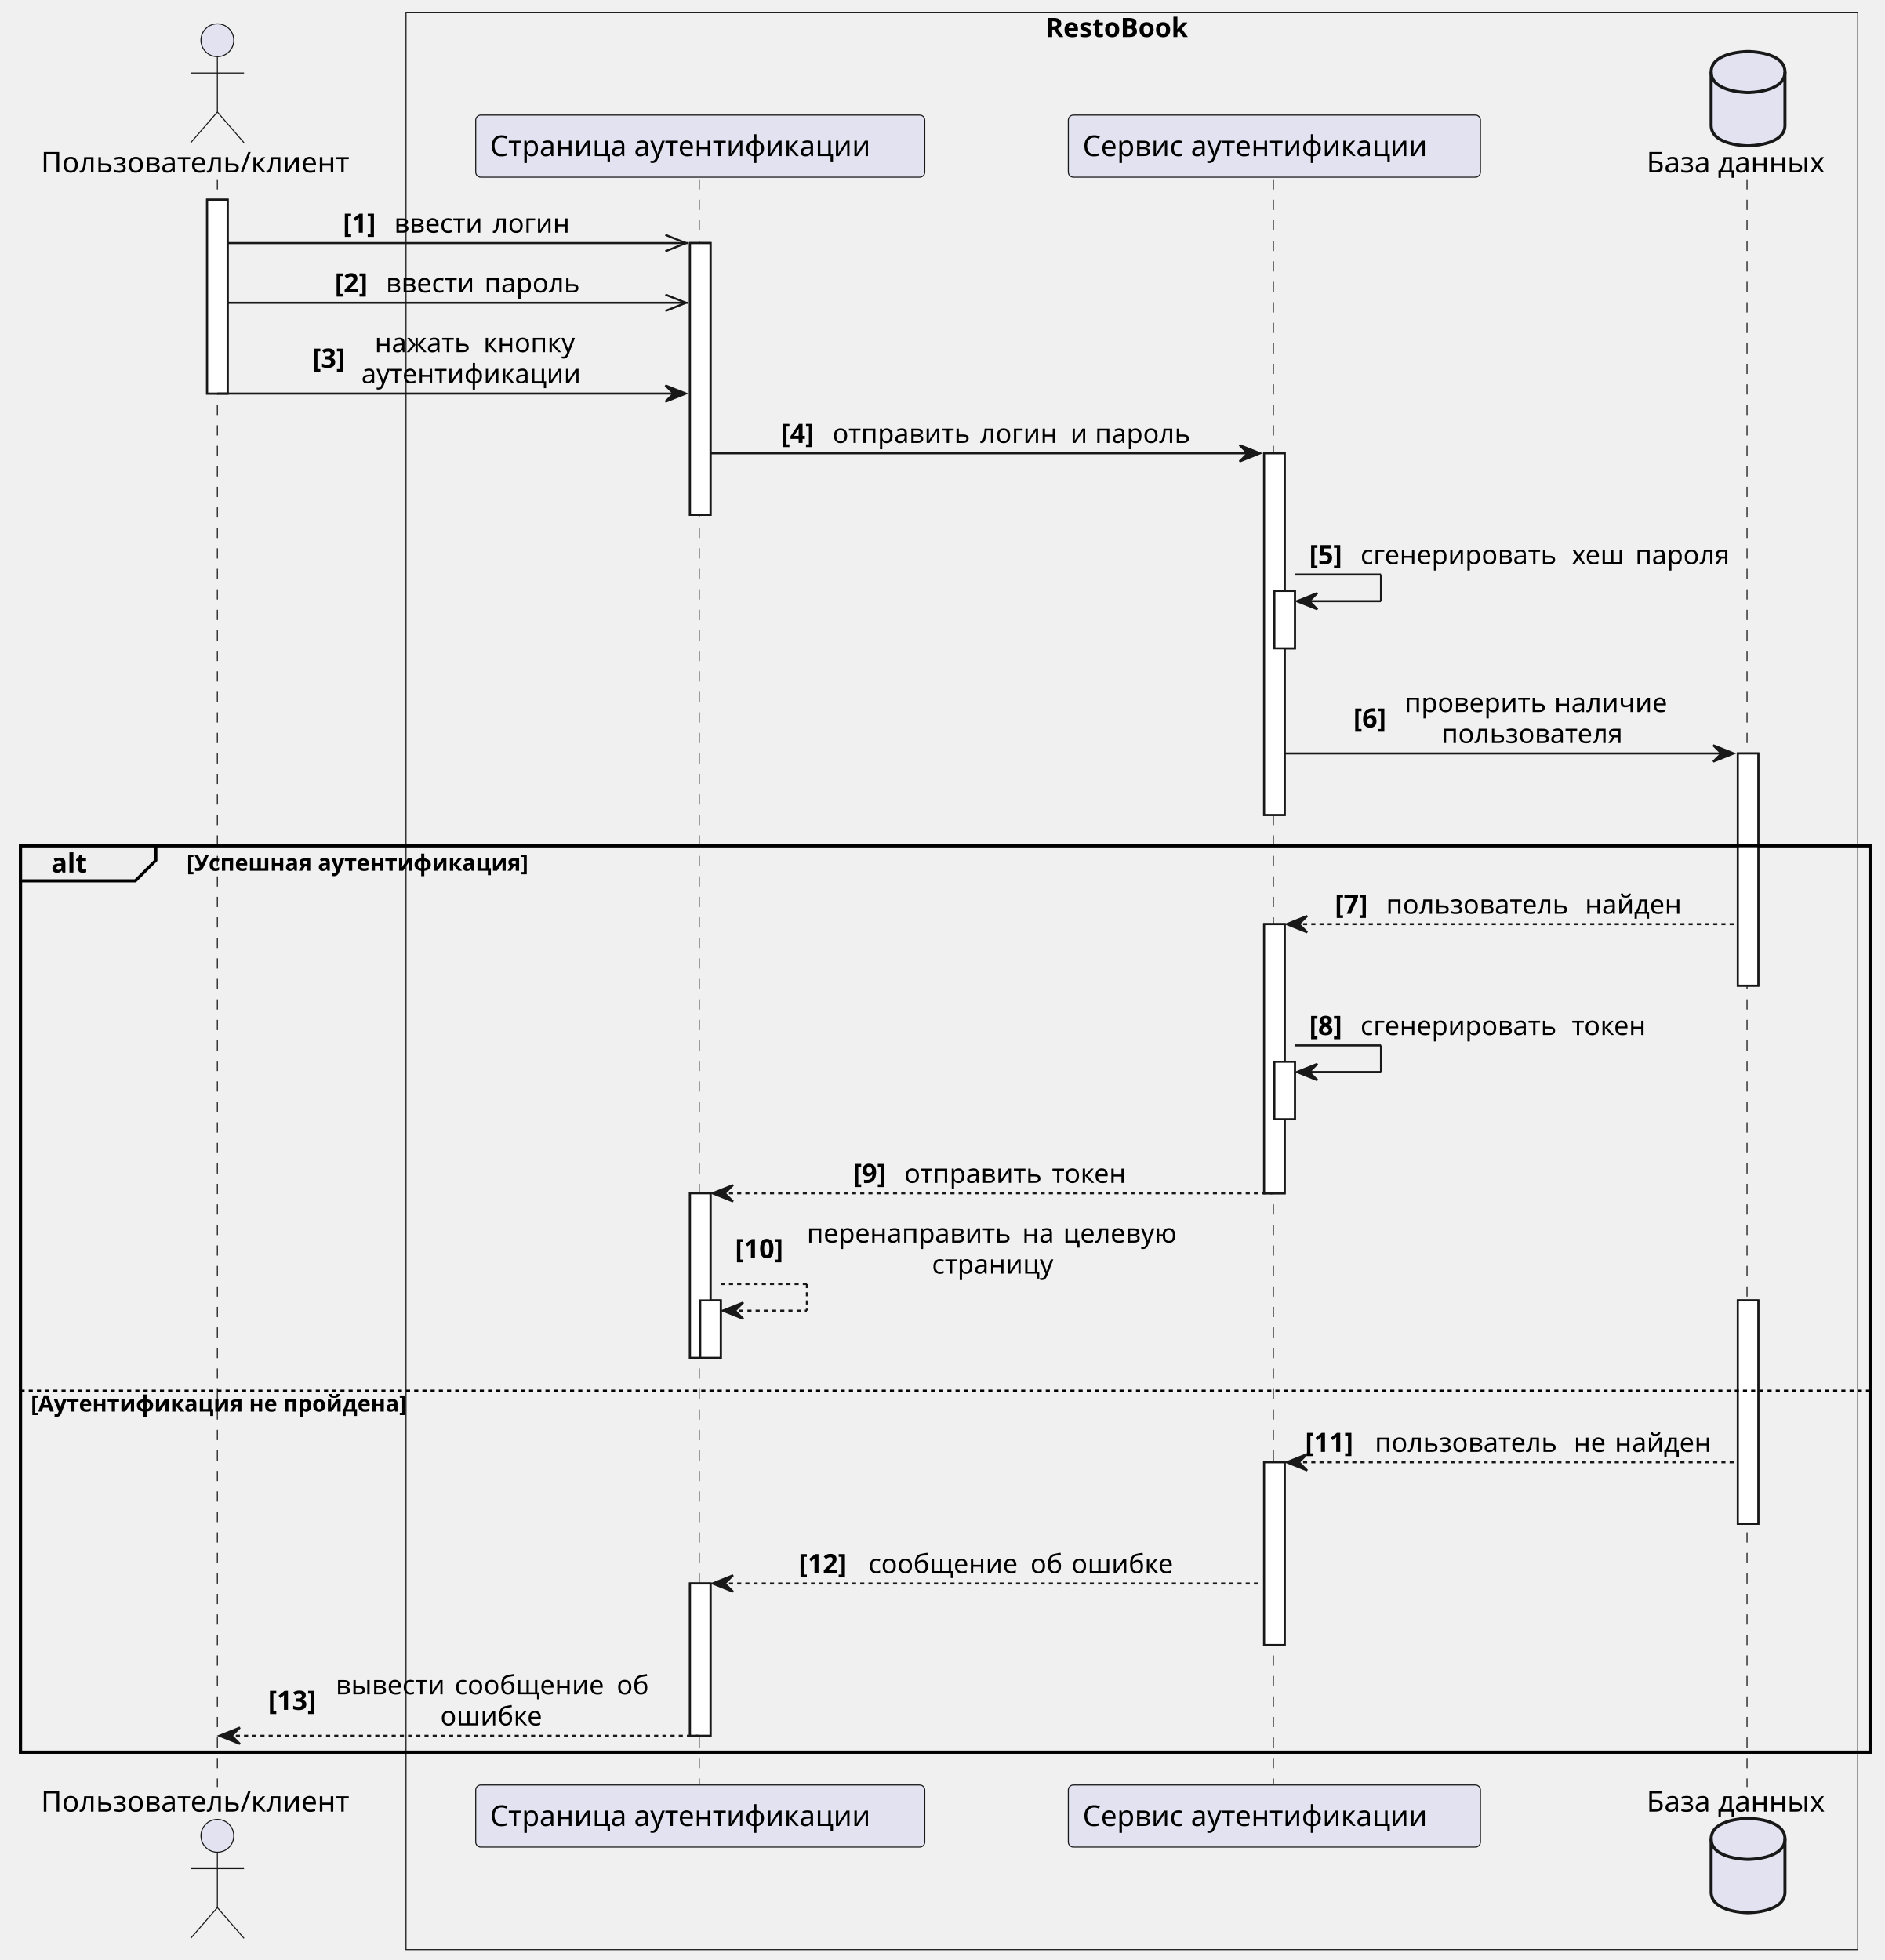
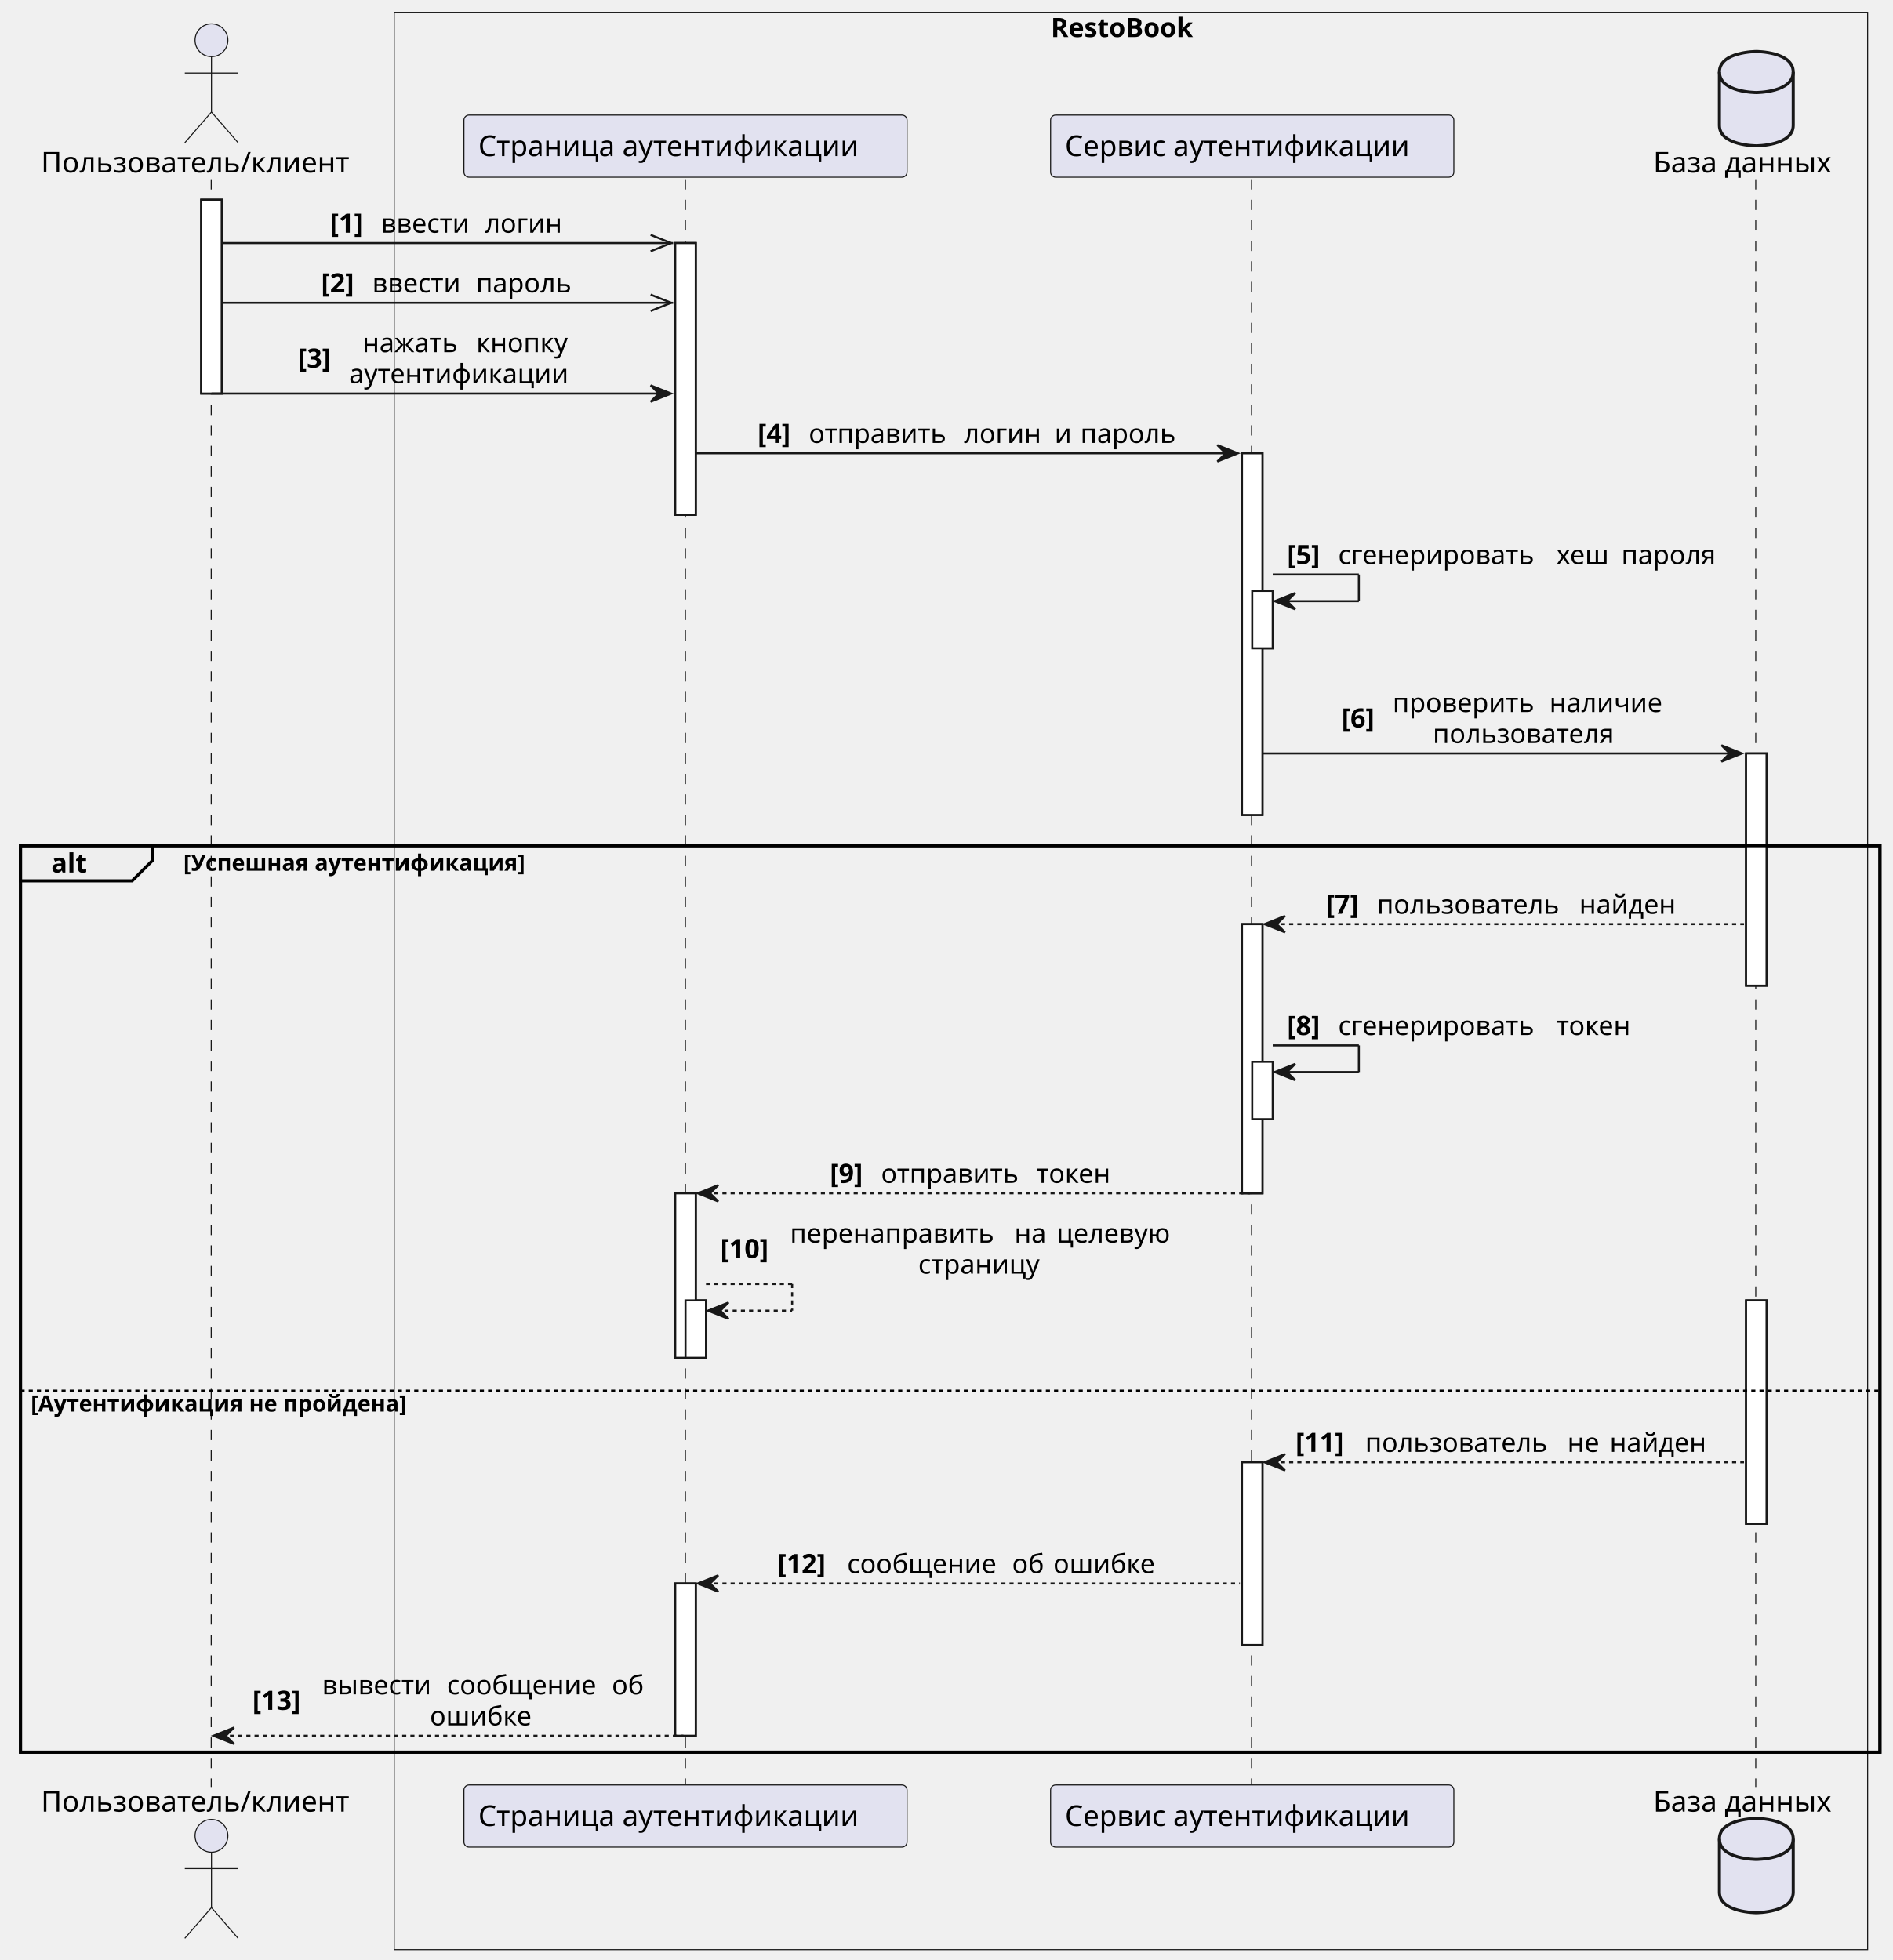
- <svg xmlns="http://www.w3.org/2000/svg" contentStyleType="text/css" height="956px" preserveAspectRatio="none" style="width:919px;height:956px;background:#FFFFFF;" version="1.1" viewBox="0 0 919 956" width="919px" zoomAndPan="magnify">
+ <svg xmlns="http://www.w3.org/2000/svg" contentStyleType="text/css" data-diagram-type="SEQUENCE" height="956px" preserveAspectRatio="none" style="width:923px;height:956px;background:#FFFFFF;" version="1.1" viewBox="0 0 923 956" width="923px" zoomAndPan="magnify">
  <defs />
  <g>
-     <rect fill="none" height="944.922" style="stroke:#181818;stroke-width:0.5;" width="708" x="198" y="6" />
-     <text fill="#000000" font-family="sans-serif" font-size="13" font-weight="bold" lengthAdjust="spacing" textLength="84" x="510" y="18.067">RestoBook</text>
-     <rect fill="#FFFFFF" height="94.531" style="stroke:#181818;stroke-width:1.0;" width="10" x="101" y="97.43" />
-     <rect fill="#FFFFFF" height="132.531" style="stroke:#181818;stroke-width:1.0;" width="10" x="336.5" y="118.562" />
-     <rect fill="#FFFFFF" height="80.266" style="stroke:#181818;stroke-width:1.0;" width="10" x="336.5" y="582.023" />
-     <rect fill="#FFFFFF" height="28" style="stroke:#181818;stroke-width:1.0;" width="10" x="341.5" y="634.289" />
-     <rect fill="#FFFFFF" height="74.266" style="stroke:#181818;stroke-width:1.0;" width="10" x="336.5" y="772.359" />
-     <rect fill="#FFFFFF" height="176.398" style="stroke:#181818;stroke-width:1.0;" width="10" x="616.5" y="221.094" />
-     <rect fill="#FFFFFF" height="28" style="stroke:#181818;stroke-width:1.0;" width="10" x="621.5" y="288.227" />
-     <rect fill="#FFFFFF" height="131.266" style="stroke:#181818;stroke-width:1.0;" width="10" x="616.5" y="450.758" />
-     <rect fill="#FFFFFF" height="28" style="stroke:#181818;stroke-width:1.0;" width="10" x="621.5" y="517.891" />
-     <rect fill="#FFFFFF" height="89.133" style="stroke:#181818;stroke-width:1.0;" width="10" x="616.5" y="713.227" />
-     <rect fill="#FFFFFF" height="113.266" style="stroke:#181818;stroke-width:1.0;" width="10" x="847.5" y="367.492" />
-     <rect fill="#FFFFFF" height="108.938" style="stroke:#181818;stroke-width:1.0;" width="10" x="847.5" y="634.289" />
-     <rect fill="none" height="442.133" style="stroke:#000000;stroke-width:1.5;" width="902" x="10" y="412.492" />
-     <line style="stroke:#181818;stroke-width:0.5;stroke-dasharray:5.0,5.0;" x1="106" x2="106" y1="87.43" y2="871.625" />
-     <line style="stroke:#181818;stroke-width:0.5;stroke-dasharray:5.0,5.0;" x1="341" x2="341" y1="87.43" y2="871.625" />
-     <line style="stroke:#181818;stroke-width:0.5;stroke-dasharray:5.0,5.0;" x1="621" x2="621" y1="87.43" y2="871.625" />
-     <line style="stroke:#181818;stroke-width:0.5;stroke-dasharray:5.0,5.0;" x1="852" x2="852" y1="87.43" y2="871.625" />
-     <text fill="#000000" font-family="sans-serif" font-size="14" lengthAdjust="spacing" textLength="166" x="20" y="84.128">Пользователь/клиент</text>
-     <ellipse cx="106" cy="19.633" fill="#E2E2F0" rx="8" ry="8" style="stroke:#181818;stroke-width:0.5;" />
-     <path d="M106,27.633 L106,54.633 M93,35.633 L119,35.633 M106,54.633 L93,69.633 M106,54.633 L119,69.633 " fill="none" style="stroke:#181818;stroke-width:0.5;" />
-     <text fill="#000000" font-family="sans-serif" font-size="14" lengthAdjust="spacing" textLength="166" x="20" y="883.62">Пользователь/клиент</text>
-     <ellipse cx="106" cy="895.422" fill="#E2E2F0" rx="8" ry="8" style="stroke:#181818;stroke-width:0.5;" />
-     <path d="M106,903.422 L106,930.422 M93,911.422 L119,911.422 M106,930.422 L93,945.422 M106,930.422 L119,945.422 " fill="none" style="stroke:#181818;stroke-width:0.5;" />
-     <rect fill="#E2E2F0" height="30.297" rx="2.5" ry="2.5" style="stroke:#181818;stroke-width:0.5;" width="219" x="232" y="56.133" />
-     <text fill="#000000" font-family="sans-serif" font-size="14" lengthAdjust="spacing" textLength="205" x="239" y="76.128">Страница аутентификации</text>
-     <rect fill="#E2E2F0" height="30.297" rx="2.5" ry="2.5" style="stroke:#181818;stroke-width:0.5;" width="219" x="232" y="870.625" />
-     <text fill="#000000" font-family="sans-serif" font-size="14" lengthAdjust="spacing" textLength="205" x="239" y="890.62">Страница аутентификации</text>
-     <rect fill="#E2E2F0" height="30.297" rx="2.5" ry="2.5" style="stroke:#181818;stroke-width:0.5;" width="201" x="521" y="56.133" />
-     <text fill="#000000" font-family="sans-serif" font-size="14" lengthAdjust="spacing" textLength="187" x="528" y="76.128">Сервис аутентификации</text>
-     <rect fill="#E2E2F0" height="30.297" rx="2.5" ry="2.5" style="stroke:#181818;stroke-width:0.5;" width="201" x="521" y="870.625" />
-     <text fill="#000000" font-family="sans-serif" font-size="14" lengthAdjust="spacing" textLength="187" x="528" y="890.62">Сервис аутентификации</text>
-     <text fill="#000000" font-family="sans-serif" font-size="14" lengthAdjust="spacing" textLength="93" x="803" y="84.128">База данных</text>
-     <path d="M834.5,35.133 C834.5,25.133 852.5,25.133 852.5,25.133 C852.5,25.133 870.5,25.133 870.5,35.133 L870.5,61.133 C870.5,71.133 852.5,71.133 852.5,71.133 C852.5,71.133 834.5,71.133 834.5,61.133 L834.5,35.133 " fill="#E2E2F0" style="stroke:#181818;stroke-width:1.5;" />
-     <path d="M834.5,35.133 C834.5,45.133 852.5,45.133 852.5,45.133 C852.5,45.133 870.5,45.133 870.5,35.133 " fill="none" style="stroke:#181818;stroke-width:1.5;" />
-     <text fill="#000000" font-family="sans-serif" font-size="14" lengthAdjust="spacing" textLength="93" x="803" y="883.62">База данных</text>
-     <path d="M834.5,896.922 C834.5,886.922 852.5,886.922 852.5,886.922 C852.5,886.922 870.5,886.922 870.5,896.922 L870.5,922.922 C870.5,932.922 852.5,932.922 852.5,932.922 C852.5,932.922 834.5,932.922 834.5,922.922 L834.5,896.922 " fill="#E2E2F0" style="stroke:#181818;stroke-width:1.5;" />
-     <path d="M834.5,896.922 C834.5,906.922 852.5,906.922 852.5,906.922 C852.5,906.922 870.5,906.922 870.5,896.922 " fill="none" style="stroke:#181818;stroke-width:1.5;" />
-     <rect fill="#FFFFFF" height="94.531" style="stroke:#181818;stroke-width:1.0;" width="10" x="101" y="97.43" />
-     <rect fill="#FFFFFF" height="132.531" style="stroke:#181818;stroke-width:1.0;" width="10" x="336.5" y="118.562" />
-     <rect fill="#FFFFFF" height="80.266" style="stroke:#181818;stroke-width:1.0;" width="10" x="336.5" y="582.023" />
-     <rect fill="#FFFFFF" height="28" style="stroke:#181818;stroke-width:1.0;" width="10" x="341.5" y="634.289" />
-     <rect fill="#FFFFFF" height="74.266" style="stroke:#181818;stroke-width:1.0;" width="10" x="336.5" y="772.359" />
-     <rect fill="#FFFFFF" height="176.398" style="stroke:#181818;stroke-width:1.0;" width="10" x="616.5" y="221.094" />
-     <rect fill="#FFFFFF" height="28" style="stroke:#181818;stroke-width:1.0;" width="10" x="621.5" y="288.227" />
-     <rect fill="#FFFFFF" height="131.266" style="stroke:#181818;stroke-width:1.0;" width="10" x="616.5" y="450.758" />
-     <rect fill="#FFFFFF" height="28" style="stroke:#181818;stroke-width:1.0;" width="10" x="621.5" y="517.891" />
-     <rect fill="#FFFFFF" height="89.133" style="stroke:#181818;stroke-width:1.0;" width="10" x="616.5" y="713.227" />
-     <rect fill="#FFFFFF" height="113.266" style="stroke:#181818;stroke-width:1.0;" width="10" x="847.5" y="367.492" />
-     <rect fill="#FFFFFF" height="108.938" style="stroke:#181818;stroke-width:1.0;" width="10" x="847.5" y="634.289" />
-     <line style="stroke:#181818;stroke-width:1.0;" x1="334.5" x2="324.5" y1="118.562" y2="114.562" />
-     <line style="stroke:#181818;stroke-width:1.0;" x1="334.5" x2="324.5" y1="118.562" y2="122.562" />
-     <line style="stroke:#181818;stroke-width:1.0;" x1="111" x2="335.5" y1="118.562" y2="118.562" />
-     <text fill="#000000" font-family="sans-serif" font-size="13" font-weight="bold" lengthAdjust="spacing" textLength="21" x="167.25" y="113.497">[1]</text>
-     <text fill="#000000" font-family="sans-serif" font-size="13" lengthAdjust="spacing" textLength="44" x="192.25" y="113.497">ввести</text>
-     <text fill="#000000" font-family="sans-serif" font-size="13" lengthAdjust="spacing" textLength="4" x="236.25" y="113.497"> </text>
-     <text fill="#000000" font-family="sans-serif" font-size="13" lengthAdjust="spacing" textLength="40" x="240.25" y="113.497">логин</text>
-     <line style="stroke:#181818;stroke-width:1.0;" x1="334.5" x2="324.5" y1="147.695" y2="143.695" />
-     <line style="stroke:#181818;stroke-width:1.0;" x1="334.5" x2="324.5" y1="147.695" y2="151.695" />
-     <line style="stroke:#181818;stroke-width:1.0;" x1="111" x2="335.5" y1="147.695" y2="147.695" />
-     <text fill="#000000" font-family="sans-serif" font-size="13" font-weight="bold" lengthAdjust="spacing" textLength="21" x="163.25" y="142.629">[2]</text>
-     <text fill="#000000" font-family="sans-serif" font-size="13" lengthAdjust="spacing" textLength="44" x="188.25" y="142.629">ввести</text>
-     <text fill="#000000" font-family="sans-serif" font-size="13" lengthAdjust="spacing" textLength="4" x="232.25" y="142.629"> </text>
-     <text fill="#000000" font-family="sans-serif" font-size="13" lengthAdjust="spacing" textLength="48" x="236.25" y="142.629">пароль</text>
-     <polygon fill="#181818" points="324.5,187.961,334.5,191.961,324.5,195.961,328.5,191.961" style="stroke:#181818;stroke-width:1.0;" />
-     <line style="stroke:#181818;stroke-width:1.0;" x1="106" x2="330.5" y1="191.961" y2="191.961" />
-     <text fill="#000000" font-family="sans-serif" font-size="13" font-weight="bold" lengthAdjust="spacing" textLength="20" x="152.25" y="179.329">[3]</text>
-     <text fill="#000000" font-family="sans-serif" font-size="13" lengthAdjust="spacing" textLength="49" x="182.75" y="171.762">нажать</text>
-     <text fill="#000000" font-family="sans-serif" font-size="13" lengthAdjust="spacing" textLength="4" x="231.75" y="171.762"> </text>
-     <text fill="#000000" font-family="sans-serif" font-size="13" lengthAdjust="spacing" textLength="48" x="235.75" y="171.762">кнопку</text>
-     <text fill="#000000" font-family="sans-serif" font-size="13" lengthAdjust="spacing" textLength="114" x="176.25" y="186.895">аутентификации</text>
-     <polygon fill="#181818" points="604.5,217.094,614.5,221.094,604.5,225.094,608.5,221.094" style="stroke:#181818;stroke-width:1.0;" />
-     <line style="stroke:#181818;stroke-width:1.0;" x1="346.5" x2="610.5" y1="221.094" y2="221.094" />
-     <text fill="#000000" font-family="sans-serif" font-size="13" font-weight="bold" lengthAdjust="spacing" textLength="21" x="381" y="216.028">[4]</text>
-     <text fill="#000000" font-family="sans-serif" font-size="13" lengthAdjust="spacing" textLength="68" x="406" y="216.028">отправить</text>
-     <text fill="#000000" font-family="sans-serif" font-size="13" lengthAdjust="spacing" textLength="4" x="474" y="216.028"> </text>
-     <text fill="#000000" font-family="sans-serif" font-size="13" lengthAdjust="spacing" textLength="40" x="478" y="216.028">логин</text>
-     <text fill="#000000" font-family="sans-serif" font-size="13" lengthAdjust="spacing" textLength="4" x="518" y="216.028"> </text>
-     <text fill="#000000" font-family="sans-serif" font-size="13" lengthAdjust="spacing" textLength="8" x="522" y="216.028">и</text>
-     <text fill="#000000" font-family="sans-serif" font-size="13" lengthAdjust="spacing" textLength="4" x="530" y="216.028"> </text>
-     <text fill="#000000" font-family="sans-serif" font-size="13" lengthAdjust="spacing" textLength="48" x="534" y="216.028">пароль</text>
-     <line style="stroke:#181818;stroke-width:1.0;" x1="631.5" x2="673.5" y1="280.227" y2="280.227" />
-     <line style="stroke:#181818;stroke-width:1.0;" x1="673.5" x2="673.5" y1="280.227" y2="293.227" />
-     <line style="stroke:#181818;stroke-width:1.0;" x1="632.5" x2="673.5" y1="293.227" y2="293.227" />
-     <polygon fill="#181818" points="642.5,289.227,632.5,293.227,642.5,297.227,638.5,293.227" style="stroke:#181818;stroke-width:1.0;" />
-     <text fill="#000000" font-family="sans-serif" font-size="13" font-weight="bold" lengthAdjust="spacing" textLength="21" x="638.5" y="275.161">[5]</text>
-     <text fill="#000000" font-family="sans-serif" font-size="13" lengthAdjust="spacing" textLength="99" x="663.5" y="275.161">сгенерировать</text>
-     <text fill="#000000" font-family="sans-serif" font-size="13" lengthAdjust="spacing" textLength="4" x="762.5" y="275.161"> </text>
-     <text fill="#000000" font-family="sans-serif" font-size="13" lengthAdjust="spacing" textLength="27" x="766.5" y="275.161">хеш</text>
-     <text fill="#000000" font-family="sans-serif" font-size="13" lengthAdjust="spacing" textLength="4" x="793.5" y="275.161"> </text>
-     <text fill="#000000" font-family="sans-serif" font-size="13" lengthAdjust="spacing" textLength="48" x="797.5" y="275.161">пароля</text>
-     <polygon fill="#181818" points="835.5,363.492,845.5,367.492,835.5,371.492,839.5,367.492" style="stroke:#181818;stroke-width:1.0;" />
-     <line style="stroke:#181818;stroke-width:1.0;" x1="626.5" x2="841.5" y1="367.492" y2="367.492" />
-     <text fill="#000000" font-family="sans-serif" font-size="13" font-weight="bold" lengthAdjust="spacing" textLength="21" x="660" y="354.86">[6]</text>
-     <text fill="#000000" font-family="sans-serif" font-size="13" lengthAdjust="spacing" textLength="69" x="685" y="347.293">проверить</text>
-     <text fill="#000000" font-family="sans-serif" font-size="13" lengthAdjust="spacing" textLength="4" x="754" y="347.293"> </text>
-     <text fill="#000000" font-family="sans-serif" font-size="13" lengthAdjust="spacing" textLength="56" x="758" y="347.293">наличие</text>
-     <text fill="#000000" font-family="sans-serif" font-size="13" lengthAdjust="spacing" textLength="93" x="703" y="362.426">пользователя</text>
-     <path d="M10,412.492 L76,412.492 L76,419.625 L66,429.625 L10,429.625 L10,412.492 " fill="#EEEEEE" style="stroke:#000000;stroke-width:1.5;" />
-     <rect fill="none" height="442.133" style="stroke:#000000;stroke-width:1.5;" width="902" x="10" y="412.492" />
-     <text fill="#000000" font-family="sans-serif" font-size="13" font-weight="bold" lengthAdjust="spacing" textLength="21" x="25" y="425.559">alt</text>
-     <text fill="#000000" font-family="sans-serif" font-size="11" font-weight="bold" lengthAdjust="spacing" textLength="194" x="91" y="424.703">[Успешная аутентификация]</text>
-     <polygon fill="#181818" points="637.5,446.758,627.5,450.758,637.5,454.758,633.5,450.758" style="stroke:#181818;stroke-width:1.0;" />
-     <line style="stroke:#181818;stroke-width:1.0;stroke-dasharray:2.0,2.0;" x1="631.5" x2="846.5" y1="450.758" y2="450.758" />
-     <text fill="#000000" font-family="sans-serif" font-size="13" font-weight="bold" lengthAdjust="spacing" textLength="21" x="651" y="445.692">[7]</text>
-     <text fill="#000000" font-family="sans-serif" font-size="13" lengthAdjust="spacing" textLength="93" x="676" y="445.692">пользователь</text>
-     <text fill="#000000" font-family="sans-serif" font-size="13" lengthAdjust="spacing" textLength="4" x="769" y="445.692"> </text>
-     <text fill="#000000" font-family="sans-serif" font-size="13" lengthAdjust="spacing" textLength="50" x="773" y="445.692">найден</text>
-     <line style="stroke:#181818;stroke-width:1.0;" x1="631.5" x2="673.5" y1="509.891" y2="509.891" />
-     <line style="stroke:#181818;stroke-width:1.0;" x1="673.5" x2="673.5" y1="509.891" y2="522.891" />
-     <line style="stroke:#181818;stroke-width:1.0;" x1="632.5" x2="673.5" y1="522.891" y2="522.891" />
-     <polygon fill="#181818" points="642.5,518.891,632.5,522.891,642.5,526.891,638.5,522.891" style="stroke:#181818;stroke-width:1.0;" />
-     <text fill="#000000" font-family="sans-serif" font-size="13" font-weight="bold" lengthAdjust="spacing" textLength="21" x="638.5" y="504.825">[8]</text>
-     <text fill="#000000" font-family="sans-serif" font-size="13" lengthAdjust="spacing" textLength="99" x="663.5" y="504.825">сгенерировать</text>
-     <text fill="#000000" font-family="sans-serif" font-size="13" lengthAdjust="spacing" textLength="4" x="762.5" y="504.825"> </text>
-     <text fill="#000000" font-family="sans-serif" font-size="13" lengthAdjust="spacing" textLength="39" x="766.5" y="504.825">токен</text>
-     <polygon fill="#181818" points="357.5,578.023,347.5,582.023,357.5,586.023,353.5,582.023" style="stroke:#181818;stroke-width:1.0;" />
-     <line style="stroke:#181818;stroke-width:1.0;stroke-dasharray:2.0,2.0;" x1="351.5" x2="620.5" y1="582.023" y2="582.023" />
-     <text fill="#000000" font-family="sans-serif" font-size="13" font-weight="bold" lengthAdjust="spacing" textLength="21" x="416" y="576.957">[9]</text>
-     <text fill="#000000" font-family="sans-serif" font-size="13" lengthAdjust="spacing" textLength="68" x="441" y="576.957">отправить</text>
-     <text fill="#000000" font-family="sans-serif" font-size="13" lengthAdjust="spacing" textLength="4" x="509" y="576.957"> </text>
-     <text fill="#000000" font-family="sans-serif" font-size="13" lengthAdjust="spacing" textLength="39" x="513" y="576.957">токен</text>
-     <line style="stroke:#181818;stroke-width:1.0;stroke-dasharray:2.0,2.0;" x1="351.5" x2="393.5" y1="626.289" y2="626.289" />
-     <line style="stroke:#181818;stroke-width:1.0;stroke-dasharray:2.0,2.0;" x1="393.5" x2="393.5" y1="626.289" y2="639.289" />
-     <line style="stroke:#181818;stroke-width:1.0;stroke-dasharray:2.0,2.0;" x1="352.5" x2="393.5" y1="639.289" y2="639.289" />
-     <polygon fill="#181818" points="362.5,635.289,352.5,639.289,362.5,643.289,358.5,639.289" style="stroke:#181818;stroke-width:1.0;" />
-     <text fill="#000000" font-family="sans-serif" font-size="13" font-weight="bold" lengthAdjust="spacing" textLength="31" x="358.5" y="613.657">[10]</text>
-     <text fill="#000000" font-family="sans-serif" font-size="13" lengthAdjust="spacing" textLength="101" x="393.5" y="606.09">перенаправить</text>
-     <text fill="#000000" font-family="sans-serif" font-size="13" lengthAdjust="spacing" textLength="4" x="494.5" y="606.09"> </text>
-     <text fill="#000000" font-family="sans-serif" font-size="13" lengthAdjust="spacing" textLength="16" x="498.5" y="606.09">на</text>
-     <text fill="#000000" font-family="sans-serif" font-size="13" lengthAdjust="spacing" textLength="4" x="514.5" y="606.09"> </text>
-     <text fill="#000000" font-family="sans-serif" font-size="13" lengthAdjust="spacing" textLength="60" x="518.5" y="606.09">целевую</text>
-     <text fill="#000000" font-family="sans-serif" font-size="13" lengthAdjust="spacing" textLength="63" x="454.5" y="621.223">страницу</text>
-     <line style="stroke:#000000;stroke-width:1.0;stroke-dasharray:2.0,2.0;" x1="10" x2="912" y1="678.289" y2="678.289" />
-     <text fill="#000000" font-family="sans-serif" font-size="11" font-weight="bold" lengthAdjust="spacing" textLength="215" x="15" y="688.5">[Аутентификация не пройдена]</text>
-     <polygon fill="#181818" points="637.5,709.227,627.5,713.227,637.5,717.227,633.5,713.227" style="stroke:#181818;stroke-width:1.0;" />
-     <line style="stroke:#181818;stroke-width:1.0;stroke-dasharray:2.0,2.0;" x1="631.5" x2="846.5" y1="713.227" y2="713.227" />
-     <text fill="#000000" font-family="sans-serif" font-size="13" font-weight="bold" lengthAdjust="spacing" textLength="30" x="636.5" y="708.161">[11]</text>
-     <text fill="#000000" font-family="sans-serif" font-size="13" lengthAdjust="spacing" textLength="93" x="670.5" y="708.161">пользователь</text>
-     <text fill="#000000" font-family="sans-serif" font-size="13" lengthAdjust="spacing" textLength="4" x="763.5" y="708.161"> </text>
-     <text fill="#000000" font-family="sans-serif" font-size="13" lengthAdjust="spacing" textLength="16" x="767.5" y="708.161">не</text>
-     <text fill="#000000" font-family="sans-serif" font-size="13" lengthAdjust="spacing" textLength="4" x="783.5" y="708.161"> </text>
-     <text fill="#000000" font-family="sans-serif" font-size="13" lengthAdjust="spacing" textLength="50" x="787.5" y="708.161">найден</text>
-     <polygon fill="#181818" points="357.5,768.359,347.5,772.359,357.5,776.359,353.5,772.359" style="stroke:#181818;stroke-width:1.0;" />
-     <line style="stroke:#181818;stroke-width:1.0;stroke-dasharray:2.0,2.0;" x1="351.5" x2="615.5" y1="772.359" y2="772.359" />
-     <text fill="#000000" font-family="sans-serif" font-size="13" font-weight="bold" lengthAdjust="spacing" textLength="30" x="389.5" y="767.293">[12]</text>
-     <text fill="#000000" font-family="sans-serif" font-size="13" lengthAdjust="spacing" textLength="75" x="423.5" y="767.293">сообщение</text>
-     <text fill="#000000" font-family="sans-serif" font-size="13" lengthAdjust="spacing" textLength="4" x="498.5" y="767.293"> </text>
-     <text fill="#000000" font-family="sans-serif" font-size="13" lengthAdjust="spacing" textLength="16" x="502.5" y="767.293">об</text>
-     <text fill="#000000" font-family="sans-serif" font-size="13" lengthAdjust="spacing" textLength="4" x="518.5" y="767.293"> </text>
-     <text fill="#000000" font-family="sans-serif" font-size="13" lengthAdjust="spacing" textLength="51" x="522.5" y="767.293">ошибке</text>
-     <polygon fill="#181818" points="117,842.625,107,846.625,117,850.625,113,846.625" style="stroke:#181818;stroke-width:1.0;" />
-     <line style="stroke:#181818;stroke-width:1.0;stroke-dasharray:2.0,2.0;" x1="111" x2="340.5" y1="846.625" y2="846.625" />
-     <text fill="#000000" font-family="sans-serif" font-size="13" font-weight="bold" lengthAdjust="spacing" textLength="29" x="130.75" y="833.993">[13]</text>
-     <text fill="#000000" font-family="sans-serif" font-size="13" lengthAdjust="spacing" textLength="54" x="163.75" y="826.426">вывести</text>
-     <text fill="#000000" font-family="sans-serif" font-size="13" lengthAdjust="spacing" textLength="4" x="217.75" y="826.426"> </text>
-     <text fill="#000000" font-family="sans-serif" font-size="13" lengthAdjust="spacing" textLength="75" x="221.75" y="826.426">сообщение</text>
-     <text fill="#000000" font-family="sans-serif" font-size="13" lengthAdjust="spacing" textLength="4" x="296.75" y="826.426"> </text>
-     <text fill="#000000" font-family="sans-serif" font-size="13" lengthAdjust="spacing" textLength="16" x="300.75" y="826.426">об</text>
-     <text fill="#000000" font-family="sans-serif" font-size="13" lengthAdjust="spacing" textLength="51" x="214.75" y="841.559">ошибке</text>
+     <rect fill="none" height="944.922" style="stroke:#181818;stroke-width:0.5;" width="718.501" x="192.241" y="6" />
+     <text fill="#000000" font-family="sans-serif" font-size="13" font-weight="bold" lengthAdjust="spacing" textLength="78.127" x="512.428" y="18.067">RestoBook</text>
+     <rect fill="#FFFFFF" height="94.531" style="stroke:#181818;stroke-width:1;" width="10" x="98.121" y="97.43" />
+     <rect fill="#FFFFFF" height="132.531" style="stroke:#181818;stroke-width:1;" width="10" x="329.28" y="118.562" />
+     <rect fill="#FFFFFF" height="80.266" style="stroke:#181818;stroke-width:1;" width="10" x="329.28" y="582.023" />
+     <rect fill="#FFFFFF" height="28" style="stroke:#181818;stroke-width:1;" width="10" x="334.28" y="634.289" />
+     <rect fill="#FFFFFF" height="74.266" style="stroke:#181818;stroke-width:1;" width="10" x="329.28" y="772.359" />
+     <rect fill="#FFFFFF" height="176.398" style="stroke:#181818;stroke-width:1;" width="10" x="605.64" y="221.094" />
+     <rect fill="#FFFFFF" height="28" style="stroke:#181818;stroke-width:1;" width="10" x="610.64" y="288.227" />
+     <rect fill="#FFFFFF" height="131.266" style="stroke:#181818;stroke-width:1;" width="10" x="605.64" y="450.758" />
+     <rect fill="#FFFFFF" height="28" style="stroke:#181818;stroke-width:1;" width="10" x="610.64" y="517.891" />
+     <rect fill="#FFFFFF" height="89.133" style="stroke:#181818;stroke-width:1;" width="10" x="605.64" y="713.227" />
+     <rect fill="#FFFFFF" height="113.266" style="stroke:#181818;stroke-width:1;" width="10" x="851.462" y="367.492" />
+     <rect fill="#FFFFFF" height="108.938" style="stroke:#181818;stroke-width:1;" width="10" x="851.462" y="634.289" />
+     <rect fill="none" height="442.133" style="stroke:#000000;stroke-width:1.5;" width="906.743" x="10" y="412.492" />
+     <line style="stroke:#181818;stroke-width:0.5;stroke-dasharray:5.0,5.0;" x1="103" x2="103" y1="87.43" y2="871.625" />
+     <line style="stroke:#181818;stroke-width:0.5;stroke-dasharray:5.0,5.0;" x1="334.241" x2="334.241" y1="87.43" y2="871.625" />
+     <line style="stroke:#181818;stroke-width:0.5;stroke-dasharray:5.0,5.0;" x1="610.318" x2="610.318" y1="87.43" y2="871.625" />
+     <line style="stroke:#181818;stroke-width:0.5;stroke-dasharray:5.0,5.0;" x1="856.181" x2="856.181" y1="87.43" y2="871.625" />
+     <text fill="#000000" font-family="sans-serif" font-size="14" lengthAdjust="spacing" textLength="160.241" x="20" y="84.128">Пользователь/клиент</text>
+     <ellipse cx="103.121" cy="19.633" fill="#E2E2F0" rx="8" ry="8" style="stroke:#181818;stroke-width:0.5;" />
+     <path d="M103.121,27.633 L103.121,54.633 M90.121,35.633 L116.121,35.633 M103.121,54.633 L90.121,69.633 M103.121,54.633 L116.121,69.633 " fill="none" style="stroke:#181818;stroke-width:0.5;" />
+     <text fill="#000000" font-family="sans-serif" font-size="14" lengthAdjust="spacing" textLength="160.241" x="20" y="883.62">Пользователь/клиент</text>
+     <ellipse cx="103.121" cy="895.422" fill="#E2E2F0" rx="8" ry="8" style="stroke:#181818;stroke-width:0.5;" />
+     <path d="M103.121,903.422 L103.121,930.422 M90.121,911.422 L116.121,911.422 M103.121,930.422 L90.121,945.422 M103.121,930.422 L116.121,945.422 " fill="none" style="stroke:#181818;stroke-width:0.5;" />
+     <rect fill="#E2E2F0" height="30.297" rx="2.5" ry="2.5" style="stroke:#181818;stroke-width:0.5;" width="216.077" x="226.241" y="56.133" />
+     <text fill="#000000" font-family="sans-serif" font-size="14" lengthAdjust="spacing" textLength="202.077" x="233.241" y="76.128">Страница аутентификации</text>
+     <rect fill="#E2E2F0" height="30.297" rx="2.5" ry="2.5" style="stroke:#181818;stroke-width:0.5;" width="216.077" x="226.241" y="870.625" />
+     <text fill="#000000" font-family="sans-serif" font-size="14" lengthAdjust="spacing" textLength="202.077" x="233.241" y="890.62">Страница аутентификации</text>
+     <rect fill="#E2E2F0" height="30.297" rx="2.5" ry="2.5" style="stroke:#181818;stroke-width:0.5;" width="196.643" x="512.318" y="56.133" />
+     <text fill="#000000" font-family="sans-serif" font-size="14" lengthAdjust="spacing" textLength="182.643" x="519.318" y="76.128">Сервис аутентификации</text>
+     <rect fill="#E2E2F0" height="30.297" rx="2.5" ry="2.5" style="stroke:#181818;stroke-width:0.5;" width="196.643" x="512.318" y="870.625" />
+     <text fill="#000000" font-family="sans-serif" font-size="14" lengthAdjust="spacing" textLength="182.643" x="519.318" y="890.62">Сервис аутентификации</text>
+     <text fill="#000000" font-family="sans-serif" font-size="14" lengthAdjust="spacing" textLength="94.561" x="806.181" y="84.128">База данных</text>
+     <path d="M838.462,35.133 C838.462,25.133 856.462,25.133 856.462,25.133 C856.462,25.133 874.462,25.133 874.462,35.133 L874.462,61.133 C874.462,71.133 856.462,71.133 856.462,71.133 C856.462,71.133 838.462,71.133 838.462,61.133 L838.462,35.133 " fill="#E2E2F0" style="stroke:#181818;stroke-width:1.5;" />
+     <path d="M838.462,35.133 C838.462,45.133 856.462,45.133 856.462,45.133 C856.462,45.133 874.462,45.133 874.462,35.133 " fill="none" style="stroke:#181818;stroke-width:1.5;" />
+     <text fill="#000000" font-family="sans-serif" font-size="14" lengthAdjust="spacing" textLength="94.561" x="806.181" y="883.62">База данных</text>
+     <path d="M838.462,896.922 C838.462,886.922 856.462,886.922 856.462,886.922 C856.462,886.922 874.462,886.922 874.462,896.922 L874.462,922.922 C874.462,932.922 856.462,932.922 856.462,932.922 C856.462,932.922 838.462,932.922 838.462,922.922 L838.462,896.922 " fill="#E2E2F0" style="stroke:#181818;stroke-width:1.5;" />
+     <path d="M838.462,896.922 C838.462,906.922 856.462,906.922 856.462,906.922 C856.462,906.922 874.462,906.922 874.462,896.922 " fill="none" style="stroke:#181818;stroke-width:1.5;" />
+     <rect fill="#FFFFFF" height="94.531" style="stroke:#181818;stroke-width:1;" width="10" x="98.121" y="97.43" />
+     <rect fill="#FFFFFF" height="132.531" style="stroke:#181818;stroke-width:1;" width="10" x="329.28" y="118.562" />
+     <rect fill="#FFFFFF" height="80.266" style="stroke:#181818;stroke-width:1;" width="10" x="329.28" y="582.023" />
+     <rect fill="#FFFFFF" height="28" style="stroke:#181818;stroke-width:1;" width="10" x="334.28" y="634.289" />
+     <rect fill="#FFFFFF" height="74.266" style="stroke:#181818;stroke-width:1;" width="10" x="329.28" y="772.359" />
+     <rect fill="#FFFFFF" height="176.398" style="stroke:#181818;stroke-width:1;" width="10" x="605.64" y="221.094" />
+     <rect fill="#FFFFFF" height="28" style="stroke:#181818;stroke-width:1;" width="10" x="610.64" y="288.227" />
+     <rect fill="#FFFFFF" height="131.266" style="stroke:#181818;stroke-width:1;" width="10" x="605.64" y="450.758" />
+     <rect fill="#FFFFFF" height="28" style="stroke:#181818;stroke-width:1;" width="10" x="610.64" y="517.891" />
+     <rect fill="#FFFFFF" height="89.133" style="stroke:#181818;stroke-width:1;" width="10" x="605.64" y="713.227" />
+     <rect fill="#FFFFFF" height="113.266" style="stroke:#181818;stroke-width:1;" width="10" x="851.462" y="367.492" />
+     <rect fill="#FFFFFF" height="108.938" style="stroke:#181818;stroke-width:1;" width="10" x="851.462" y="634.289" />
+     <line style="stroke:#181818;stroke-width:1;" x1="327.28" x2="317.28" y1="118.562" y2="114.562" />
+     <line style="stroke:#181818;stroke-width:1;" x1="327.28" x2="317.28" y1="118.562" y2="122.562" />
+     <line style="stroke:#181818;stroke-width:1;" x1="108.121" x2="328.28" y1="118.562" y2="118.562" />
+     <text fill="#000000" font-family="sans-serif" font-size="13" font-weight="bold" lengthAdjust="spacing" textLength="20.928" x="160.904" y="113.497">[1]</text>
+     <text fill="#000000" font-family="sans-serif" font-size="13" lengthAdjust="spacing" textLength="46.49" x="185.833" y="113.497">ввести</text>
+     <text fill="#000000" font-family="sans-serif" font-size="13" lengthAdjust="spacing" textLength="4.132" x="232.323" y="113.497"> </text>
+     <text fill="#000000" font-family="sans-serif" font-size="13" lengthAdjust="spacing" textLength="40.041" x="236.455" y="113.497">логин</text>
+     <line style="stroke:#181818;stroke-width:1;" x1="327.28" x2="317.28" y1="147.695" y2="143.695" />
+     <line style="stroke:#181818;stroke-width:1;" x1="327.28" x2="317.28" y1="147.695" y2="151.695" />
+     <line style="stroke:#181818;stroke-width:1;" x1="108.121" x2="328.28" y1="147.695" y2="147.695" />
+     <text fill="#000000" font-family="sans-serif" font-size="13" font-weight="bold" lengthAdjust="spacing" textLength="20.928" x="156.604" y="142.629">[2]</text>
+     <text fill="#000000" font-family="sans-serif" font-size="13" lengthAdjust="spacing" textLength="46.49" x="181.532" y="142.629">ввести</text>
+     <text fill="#000000" font-family="sans-serif" font-size="13" lengthAdjust="spacing" textLength="4.132" x="228.022" y="142.629"> </text>
+     <text fill="#000000" font-family="sans-serif" font-size="13" lengthAdjust="spacing" textLength="48.642" x="232.155" y="142.629">пароль</text>
+     <polygon fill="#181818" points="317.28,187.961,327.28,191.961,317.28,195.961,321.28,191.961" style="stroke:#181818;stroke-width:1;" />
+     <line style="stroke:#181818;stroke-width:1;" x1="103.121" x2="323.28" y1="191.961" y2="191.961" />
+     <text fill="#000000" font-family="sans-serif" font-size="13" font-weight="bold" lengthAdjust="spacing" textLength="20.928" x="145.296" y="179.329">[3]</text>
+     <text fill="#000000" font-family="sans-serif" font-size="13" lengthAdjust="spacing" textLength="51.378" x="176.734" y="171.762">нажать</text>
+     <text fill="#000000" font-family="sans-serif" font-size="13" lengthAdjust="spacing" textLength="4.132" x="228.112" y="171.762"> </text>
+     <text fill="#000000" font-family="sans-serif" font-size="13" lengthAdjust="spacing" textLength="48.35" x="232.244" y="171.762">кнопку</text>
+     <text fill="#000000" font-family="sans-serif" font-size="13" lengthAdjust="spacing" textLength="116.879" x="170.225" y="186.895">аутентификации</text>
+     <polygon fill="#181818" points="593.64,217.094,603.64,221.094,593.64,225.094,597.64,221.094" style="stroke:#181818;stroke-width:1;" />
+     <line style="stroke:#181818;stroke-width:1;" x1="339.28" x2="599.64" y1="221.094" y2="221.094" />
+     <text fill="#000000" font-family="sans-serif" font-size="13" font-weight="bold" lengthAdjust="spacing" textLength="20.928" x="369.437" y="216.028">[4]</text>
+     <text fill="#000000" font-family="sans-serif" font-size="13" lengthAdjust="spacing" textLength="71.589" x="394.365" y="216.028">отправить</text>
+     <text fill="#000000" font-family="sans-serif" font-size="13" lengthAdjust="spacing" textLength="4.132" x="465.954" y="216.028"> </text>
+     <text fill="#000000" font-family="sans-serif" font-size="13" lengthAdjust="spacing" textLength="40.041" x="470.086" y="216.028">логин</text>
+     <text fill="#000000" font-family="sans-serif" font-size="13" lengthAdjust="spacing" textLength="4.132" x="510.127" y="216.028"> </text>
+     <text fill="#000000" font-family="sans-serif" font-size="13" lengthAdjust="spacing" textLength="8.449" x="514.26" y="216.028">и</text>
+     <text fill="#000000" font-family="sans-serif" font-size="13" lengthAdjust="spacing" textLength="4.132" x="522.708" y="216.028"> </text>
+     <text fill="#000000" font-family="sans-serif" font-size="13" lengthAdjust="spacing" textLength="48.642" x="526.841" y="216.028">пароль</text>
+     <line style="stroke:#181818;stroke-width:1;" x1="620.64" x2="662.64" y1="280.227" y2="280.227" />
+     <line style="stroke:#181818;stroke-width:1;" x1="662.64" x2="662.64" y1="280.227" y2="293.227" />
+     <line style="stroke:#181818;stroke-width:1;" x1="621.64" x2="662.64" y1="293.227" y2="293.227" />
+     <polygon fill="#181818" points="631.64,289.227,621.64,293.227,631.64,297.227,627.64,293.227" style="stroke:#181818;stroke-width:1;" />
+     <text fill="#000000" font-family="sans-serif" font-size="13" font-weight="bold" lengthAdjust="spacing" textLength="20.928" x="627.64" y="275.161">[5]</text>
+     <text fill="#000000" font-family="sans-serif" font-size="13" lengthAdjust="spacing" textLength="102.242" x="652.568" y="275.161">сгенерировать</text>
+     <text fill="#000000" font-family="sans-serif" font-size="13" lengthAdjust="spacing" textLength="4.132" x="754.81" y="275.161"> </text>
+     <text fill="#000000" font-family="sans-serif" font-size="13" lengthAdjust="spacing" textLength="27.587" x="758.942" y="275.161">хеш</text>
+     <text fill="#000000" font-family="sans-serif" font-size="13" lengthAdjust="spacing" textLength="4.132" x="786.529" y="275.161"> </text>
+     <text fill="#000000" font-family="sans-serif" font-size="13" lengthAdjust="spacing" textLength="48.801" x="790.661" y="275.161">пароля</text>
+     <polygon fill="#181818" points="839.462,363.492,849.462,367.492,839.462,371.492,843.462,367.492" style="stroke:#181818;stroke-width:1;" />
+     <line style="stroke:#181818;stroke-width:1;" x1="615.64" x2="845.462" y1="367.492" y2="367.492" />
+     <text fill="#000000" font-family="sans-serif" font-size="13" font-weight="bold" lengthAdjust="spacing" textLength="20.928" x="654.195" y="354.86">[6]</text>
+     <text fill="#000000" font-family="sans-serif" font-size="13" lengthAdjust="spacing" textLength="72.3" x="679.123" y="347.293">проверить</text>
+     <text fill="#000000" font-family="sans-serif" font-size="13" lengthAdjust="spacing" textLength="4.132" x="751.423" y="347.293"> </text>
+     <text fill="#000000" font-family="sans-serif" font-size="13" lengthAdjust="spacing" textLength="57.351" x="755.555" y="347.293">наличие</text>
+     <text fill="#000000" font-family="sans-serif" font-size="13" lengthAdjust="spacing" textLength="94.618" x="698.706" y="362.426">пользователя</text>
+     <path d="M10,412.492 L74.443,412.492 L74.443,419.625 L64.443,429.625 L10,429.625 L10,412.492 " fill="#EEEEEE" style="stroke:#000000;stroke-width:1.5;" />
+     <rect fill="none" height="442.133" style="stroke:#000000;stroke-width:1.5;" width="906.743" x="10" y="412.492" />
+     <text fill="#000000" font-family="sans-serif" font-size="13" font-weight="bold" lengthAdjust="spacing" textLength="19.443" x="25" y="425.559">alt</text>
+     <text fill="#000000" font-family="sans-serif" font-size="11" font-weight="bold" lengthAdjust="spacing" textLength="184.261" x="89.443" y="424.703">[Успешная аутентификация]</text>
+     <polygon fill="#181818" points="626.64,446.758,616.64,450.758,626.64,454.758,622.64,450.758" style="stroke:#181818;stroke-width:1;" />
+     <line style="stroke:#181818;stroke-width:1;stroke-dasharray:2.0,2.0;" x1="620.64" x2="850.462" y1="450.758" y2="450.758" />
+     <text fill="#000000" font-family="sans-serif" font-size="13" font-weight="bold" lengthAdjust="spacing" textLength="20.928" x="646.591" y="445.692">[7]</text>
+     <text fill="#000000" font-family="sans-serif" font-size="13" lengthAdjust="spacing" textLength="94.46" x="671.519" y="445.692">пользователь</text>
+     <text fill="#000000" font-family="sans-serif" font-size="13" lengthAdjust="spacing" textLength="4.132" x="765.978" y="445.692"> </text>
+     <text fill="#000000" font-family="sans-serif" font-size="13" lengthAdjust="spacing" textLength="50.4" x="770.111" y="445.692">найден</text>
+     <line style="stroke:#181818;stroke-width:1;" x1="620.64" x2="662.64" y1="509.891" y2="509.891" />
+     <line style="stroke:#181818;stroke-width:1;" x1="662.64" x2="662.64" y1="509.891" y2="522.891" />
+     <line style="stroke:#181818;stroke-width:1;" x1="621.64" x2="662.64" y1="522.891" y2="522.891" />
+     <polygon fill="#181818" points="631.64,518.891,621.64,522.891,631.64,526.891,627.64,522.891" style="stroke:#181818;stroke-width:1;" />
+     <text fill="#000000" font-family="sans-serif" font-size="13" font-weight="bold" lengthAdjust="spacing" textLength="20.928" x="627.64" y="504.825">[8]</text>
+     <text fill="#000000" font-family="sans-serif" font-size="13" lengthAdjust="spacing" textLength="102.242" x="652.568" y="504.825">сгенерировать</text>
+     <text fill="#000000" font-family="sans-serif" font-size="13" lengthAdjust="spacing" textLength="4.132" x="754.81" y="504.825"> </text>
+     <text fill="#000000" font-family="sans-serif" font-size="13" lengthAdjust="spacing" textLength="39.876" x="758.942" y="504.825">токен</text>
+     <polygon fill="#181818" points="350.28,578.023,340.28,582.023,350.28,586.023,346.28,582.023" style="stroke:#181818;stroke-width:1;" />
+     <line style="stroke:#181818;stroke-width:1;stroke-dasharray:2.0,2.0;" x1="344.28" x2="609.64" y1="582.023" y2="582.023" />
+     <text fill="#000000" font-family="sans-serif" font-size="13" font-weight="bold" lengthAdjust="spacing" textLength="20.928" x="404.697" y="576.957">[9]</text>
+     <text fill="#000000" font-family="sans-serif" font-size="13" lengthAdjust="spacing" textLength="71.589" x="429.625" y="576.957">отправить</text>
+     <text fill="#000000" font-family="sans-serif" font-size="13" lengthAdjust="spacing" textLength="4.132" x="501.214" y="576.957"> </text>
+     <text fill="#000000" font-family="sans-serif" font-size="13" lengthAdjust="spacing" textLength="39.876" x="505.346" y="576.957">токен</text>
+     <line style="stroke:#181818;stroke-width:1;stroke-dasharray:2.0,2.0;" x1="344.28" x2="386.28" y1="626.289" y2="626.289" />
+     <line style="stroke:#181818;stroke-width:1;stroke-dasharray:2.0,2.0;" x1="386.28" x2="386.28" y1="626.289" y2="639.289" />
+     <line style="stroke:#181818;stroke-width:1;stroke-dasharray:2.0,2.0;" x1="345.28" x2="386.28" y1="639.289" y2="639.289" />
+     <polygon fill="#181818" points="355.28,635.289,345.28,639.289,355.28,643.289,351.28,639.289" style="stroke:#181818;stroke-width:1;" />
+     <text fill="#000000" font-family="sans-serif" font-size="13" font-weight="bold" lengthAdjust="spacing" textLength="29.974" x="351.28" y="613.657">[10]</text>
+     <text fill="#000000" font-family="sans-serif" font-size="13" lengthAdjust="spacing" textLength="105.276" x="385.253" y="606.09">перенаправить</text>
+     <text fill="#000000" font-family="sans-serif" font-size="13" lengthAdjust="spacing" textLength="4.132" x="490.529" y="606.09"> </text>
+     <text fill="#000000" font-family="sans-serif" font-size="13" lengthAdjust="spacing" textLength="16.466" x="494.662" y="606.09">на</text>
+     <text fill="#000000" font-family="sans-serif" font-size="13" lengthAdjust="spacing" textLength="4.132" x="511.127" y="606.09"> </text>
+     <text fill="#000000" font-family="sans-serif" font-size="13" lengthAdjust="spacing" textLength="59.452" x="515.26" y="606.09">целевую</text>
+     <text fill="#000000" font-family="sans-serif" font-size="13" lengthAdjust="spacing" textLength="64.429" x="447.768" y="621.223">страницу</text>
+     <line style="stroke:#000000;stroke-width:1;stroke-dasharray:2.0,2.0;" x1="10" x2="916.743" y1="678.289" y2="678.289" />
+     <text fill="#000000" font-family="sans-serif" font-size="11" font-weight="bold" lengthAdjust="spacing" textLength="202.517" x="15" y="688.5">[Аутентификация не пройдена]</text>
+     <polygon fill="#181818" points="626.64,709.227,616.64,713.227,626.64,717.227,622.64,713.227" style="stroke:#181818;stroke-width:1;" />
+     <line style="stroke:#181818;stroke-width:1;stroke-dasharray:2.0,2.0;" x1="620.64" x2="850.462" y1="713.227" y2="713.227" />
+     <text fill="#000000" font-family="sans-serif" font-size="13" font-weight="bold" lengthAdjust="spacing" textLength="29.974" x="631.753" y="708.161">[11]</text>
+     <text fill="#000000" font-family="sans-serif" font-size="13" lengthAdjust="spacing" textLength="94.46" x="665.727" y="708.161">пользователь</text>
+     <text fill="#000000" font-family="sans-serif" font-size="13" lengthAdjust="spacing" textLength="4.132" x="760.186" y="708.161"> </text>
+     <text fill="#000000" font-family="sans-serif" font-size="13" lengthAdjust="spacing" textLength="16.498" x="764.318" y="708.161">не</text>
+     <text fill="#000000" font-family="sans-serif" font-size="13" lengthAdjust="spacing" textLength="4.132" x="780.816" y="708.161"> </text>
+     <text fill="#000000" font-family="sans-serif" font-size="13" lengthAdjust="spacing" textLength="50.4" x="784.948" y="708.161">найден</text>
+     <polygon fill="#181818" points="350.28,768.359,340.28,772.359,350.28,776.359,346.28,772.359" style="stroke:#181818;stroke-width:1;" />
+     <line style="stroke:#181818;stroke-width:1;stroke-dasharray:2.0,2.0;" x1="344.28" x2="604.64" y1="772.359" y2="772.359" />
+     <text fill="#000000" font-family="sans-serif" font-size="13" font-weight="bold" lengthAdjust="spacing" textLength="29.974" x="379.142" y="767.293">[12]</text>
+     <text fill="#000000" font-family="sans-serif" font-size="13" lengthAdjust="spacing" textLength="76.261" x="413.116" y="767.293">сообщение</text>
+     <text fill="#000000" font-family="sans-serif" font-size="13" lengthAdjust="spacing" textLength="4.132" x="489.377" y="767.293"> </text>
+     <text fill="#000000" font-family="sans-serif" font-size="13" lengthAdjust="spacing" textLength="15.971" x="493.509" y="767.293">об</text>
+     <text fill="#000000" font-family="sans-serif" font-size="13" lengthAdjust="spacing" textLength="4.132" x="509.48" y="767.293"> </text>
+     <text fill="#000000" font-family="sans-serif" font-size="13" lengthAdjust="spacing" textLength="52.165" x="513.612" y="767.293">ошибке</text>
+     <polygon fill="#181818" points="114.121,842.625,104.121,846.625,114.121,850.625,110.121,846.625" style="stroke:#181818;stroke-width:1;" />
+     <line style="stroke:#181818;stroke-width:1;stroke-dasharray:2.0,2.0;" x1="108.121" x2="333.28" y1="846.625" y2="846.625" />
+     <text fill="#000000" font-family="sans-serif" font-size="13" font-weight="bold" lengthAdjust="spacing" textLength="29.974" x="123.088" y="833.993">[13]</text>
+     <text fill="#000000" font-family="sans-serif" font-size="13" lengthAdjust="spacing" textLength="56.754" x="157.062" y="826.426">вывести</text>
+     <text fill="#000000" font-family="sans-serif" font-size="13" lengthAdjust="spacing" textLength="4.132" x="213.816" y="826.426"> </text>
+     <text fill="#000000" font-family="sans-serif" font-size="13" lengthAdjust="spacing" textLength="76.261" x="217.948" y="826.426">сообщение</text>
+     <text fill="#000000" font-family="sans-serif" font-size="13" lengthAdjust="spacing" textLength="4.132" x="294.209" y="826.426"> </text>
+     <text fill="#000000" font-family="sans-serif" font-size="13" lengthAdjust="spacing" textLength="15.971" x="298.342" y="826.426">об</text>
+     <text fill="#000000" font-family="sans-serif" font-size="13" lengthAdjust="spacing" textLength="52.165" x="209.605" y="841.559">ошибке</text>
  </g>
</svg>
